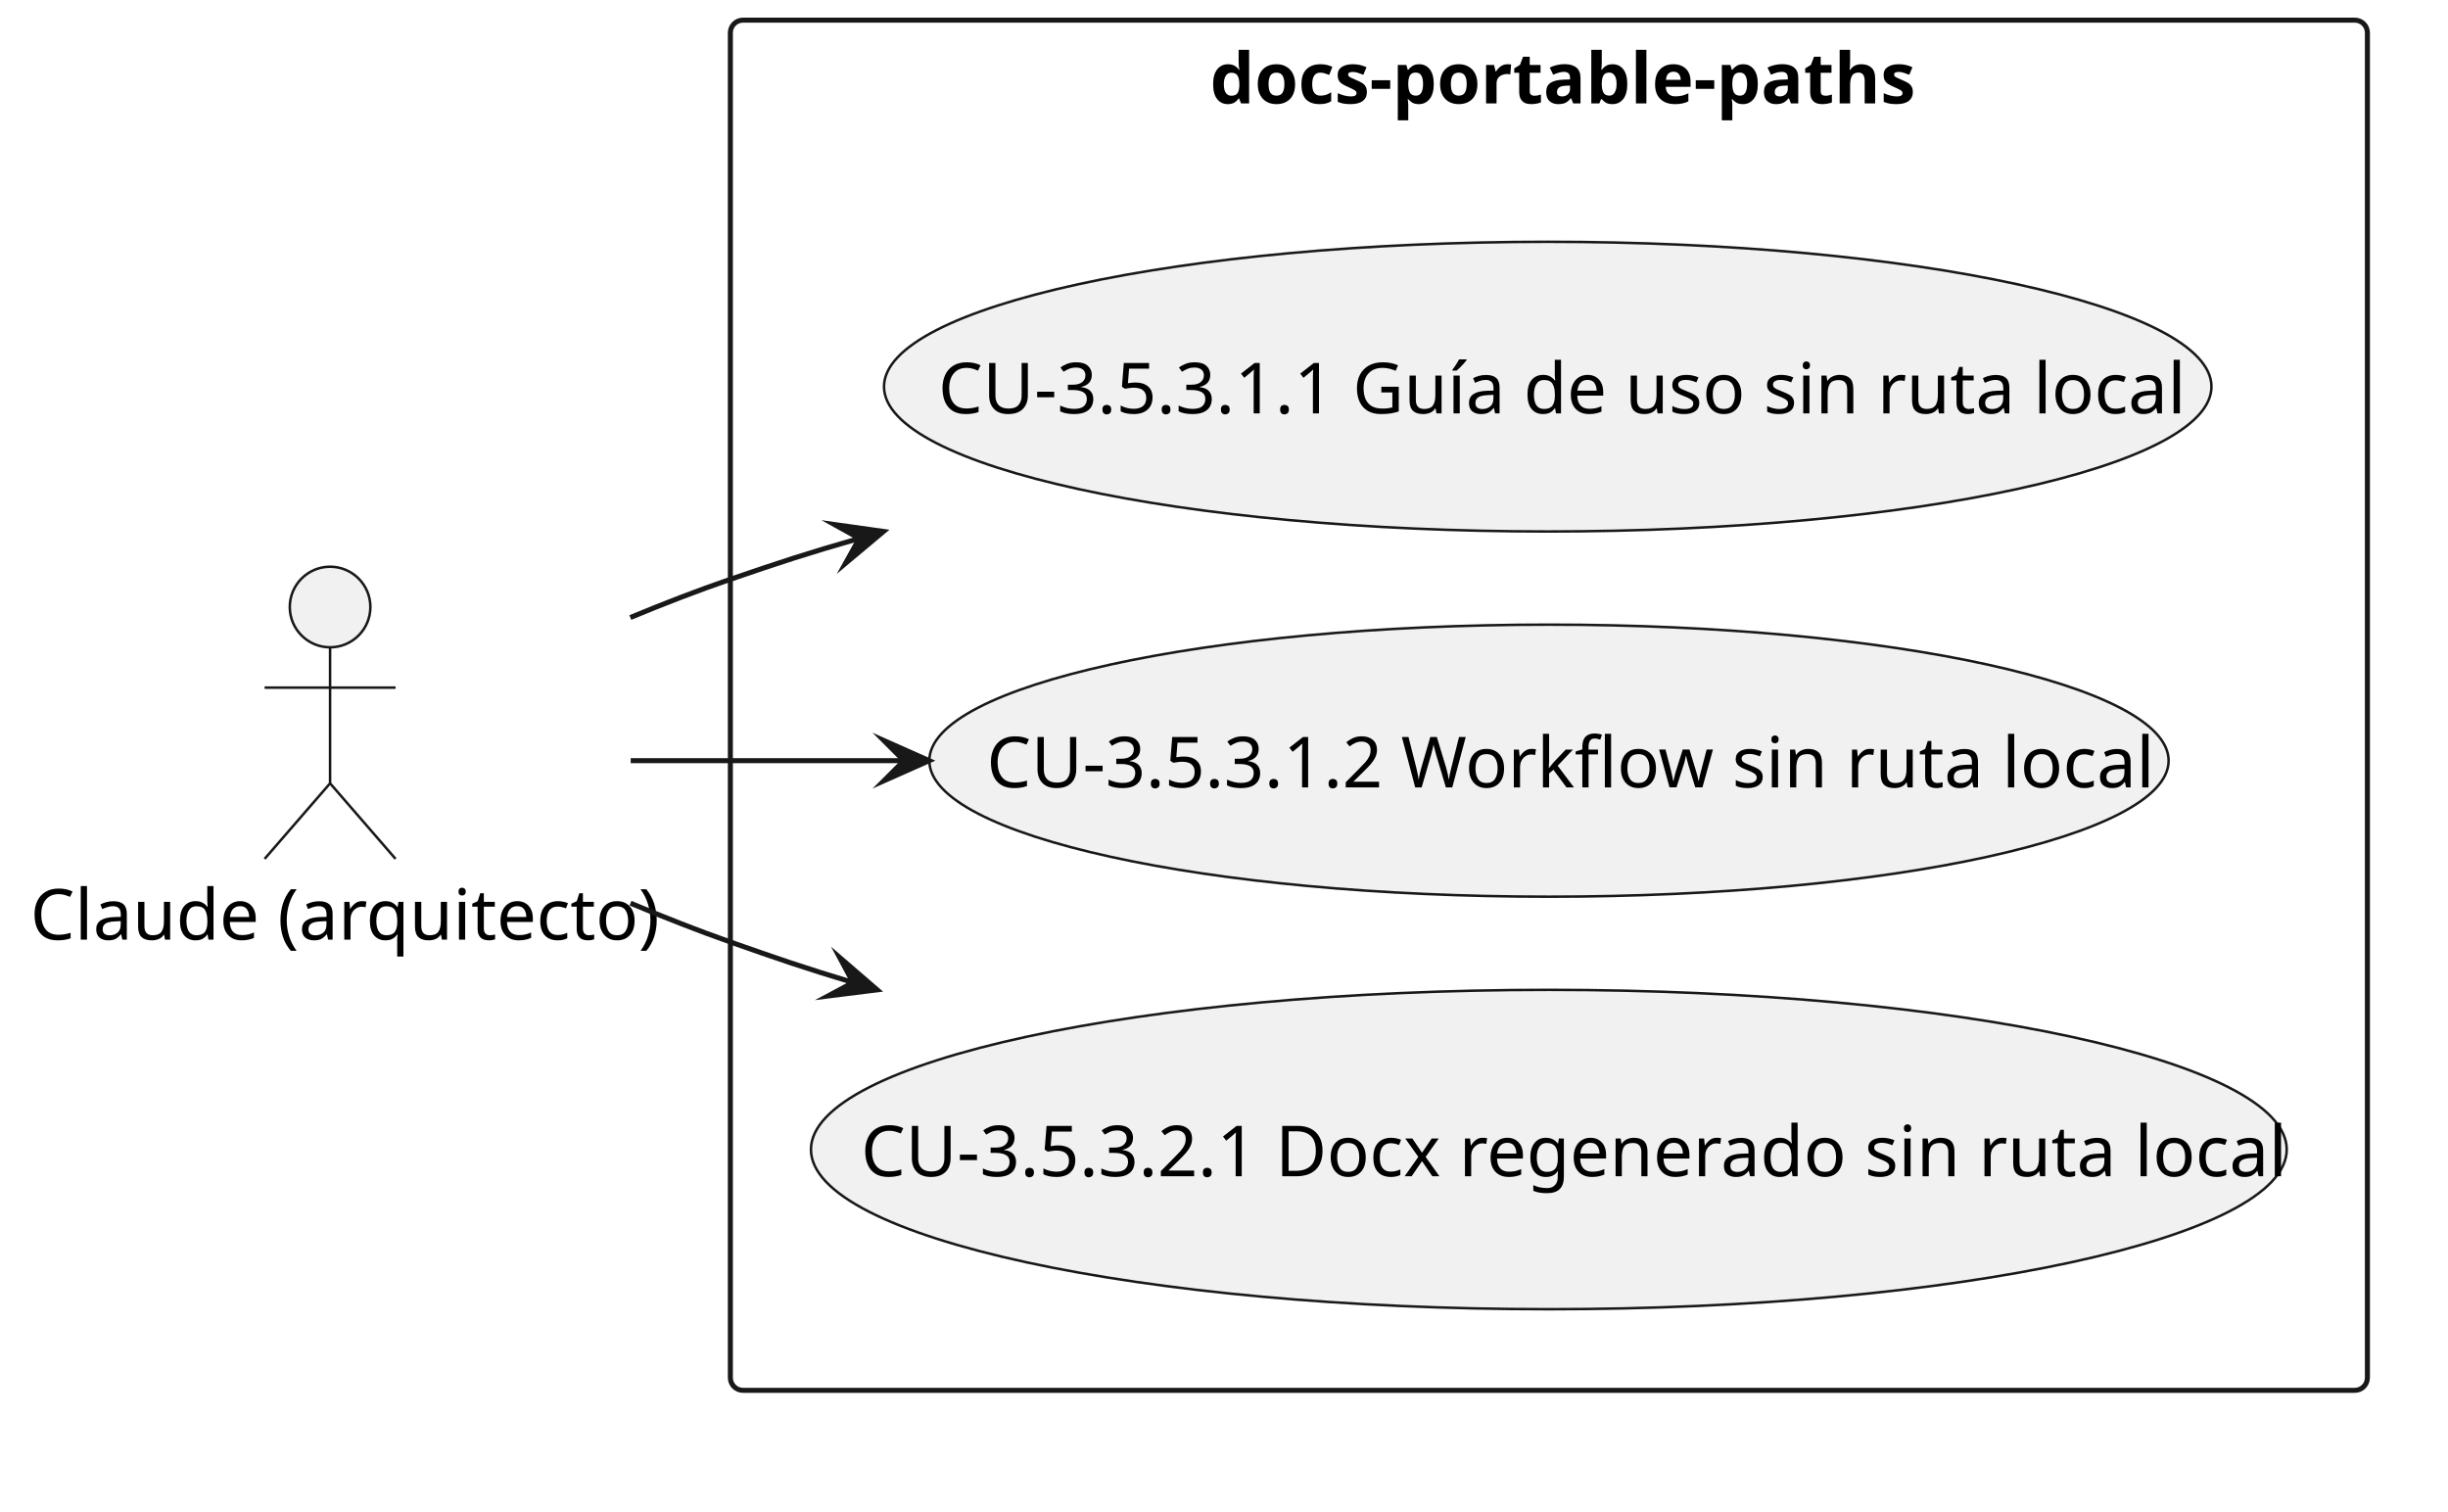
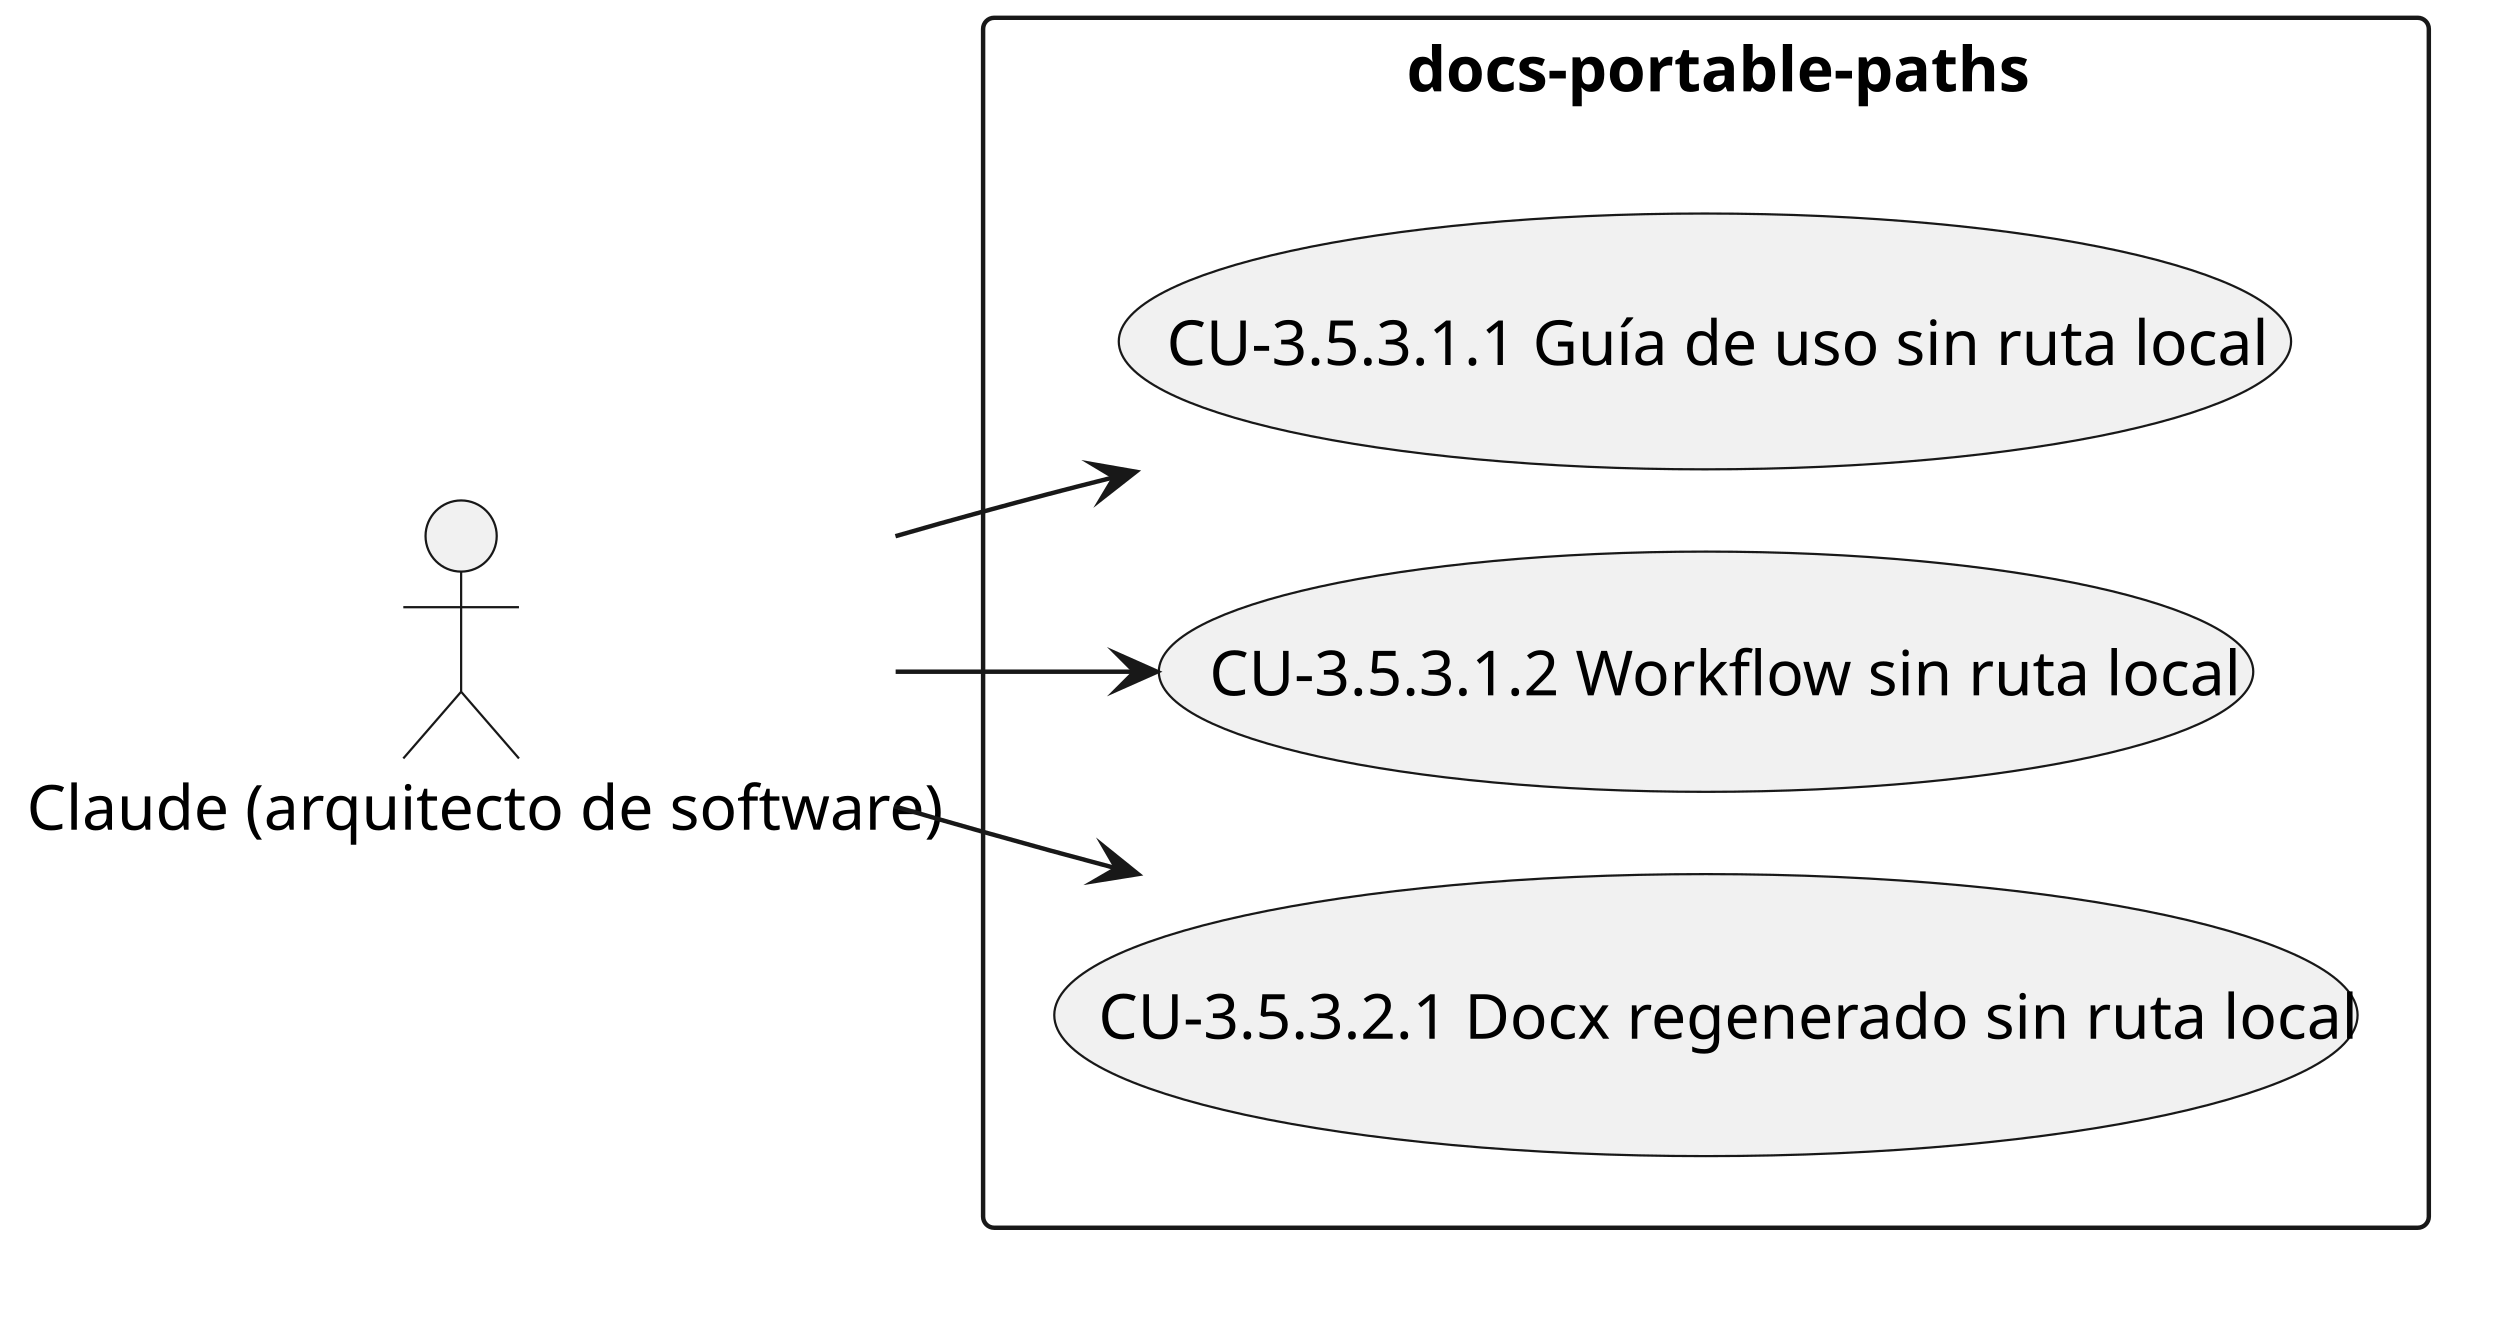
- <svg xmlns="http://www.w3.org/2000/svg" version="1.1" data-diagram-type="DESCRIPTION" style="width:486px;height:300px;background:#FFFFFF;" width="486px" height="300px" viewBox="0 0 486 300" zoomAndPan="magnify" preserveAspectRatio="none" contentStyleType="text/css">
+ <svg xmlns="http://www.w3.org/2000/svg" version="1.1" data-diagram-type="DESCRIPTION" style="width:562px;height:300px;background:#FFFFFF;" width="562px" height="300px" viewBox="0 0 562 300" zoomAndPan="magnify" preserveAspectRatio="none" contentStyleType="text/css">
  <defs />
  <g font-family="sans-serif" lengthAdjust="spacing">
    <g class="cluster" data-qualified-name="docs-portable-paths" id="ent0002" data-source-line="4">
-       <rect x="145" y="4" width="325" height="272" fill="none" style="stroke:#181818;stroke-width:1;" rx="2.5" ry="2.5" />
-       <text x="240.217" y="20.533" fill="#000" font-size="14" textLength="134.565" font-weight="700">docs-portable-paths</text>
+       <rect x="221" y="4" width="325" height="272" fill="none" style="stroke:#181818;stroke-width:1;" rx="2.5" ry="2.5" />
+       <text x="316.217" y="20.533" fill="#000" font-size="14" textLength="134.565" font-weight="700">docs-portable-paths</text>
    </g>
    <g class="entity" data-qualified-name="A1" id="ent0001" data-source-line="3">
-       <ellipse cx="65.531" cy="120.5" rx="8" ry="8" fill="#F1F1F1" style="stroke:#181818;stroke-width:0.5;" />
-       <path d="M65.531,128.5 L65.531,155.5 M52.531,136.5 L78.531,136.5 M65.531,155.5 L52.531,170.5 M65.531,155.5 L78.531,170.5" style="stroke:#181818;stroke-width:0.5;" fill="none" />
-       <text x="6" y="186.533" fill="#000" font-size="14" textLength="119.062">Claude (arquitecto)</text>
+       <ellipse cx="103.662" cy="120.5" rx="8" ry="8" fill="#F1F1F1" style="stroke:#181818;stroke-width:0.5;" />
+       <path d="M103.662,128.5 L103.662,155.5 M90.662,136.5 L116.662,136.5 M103.662,155.5 L90.662,170.5 M103.662,155.5 L116.662,170.5" style="stroke:#181818;stroke-width:0.5;" fill="none" />
+       <text x="6" y="186.533" fill="#000" font-size="14" textLength="195.323">Claude (arquitecto de software)</text>
    </g>
    <g class="entity" data-qualified-name="docs-portable-paths.UC_3_5_3_1_1" id="ent0003" data-source-line="5">
-       <ellipse cx="307.269" cy="76.754" rx="131.769" ry="28.754" fill="#F1F1F1" style="stroke:#181818;stroke-width:0.5;" />
-       <text x="186.259" y="82.058" fill="#000" font-size="14" textLength="242.02">CU-3.5.3.1.1 Guía de uso sin ruta local</text>
+       <ellipse cx="383.269" cy="76.754" rx="131.769" ry="28.754" fill="#F1F1F1" style="stroke:#181818;stroke-width:0.5;" />
+       <text x="262.259" y="82.058" fill="#000" font-size="14" textLength="242.02">CU-3.5.3.1.1 Guía de uso sin ruta local</text>
    </g>
    <g class="entity" data-qualified-name="docs-portable-paths.UC_3_5_3_1_2" id="ent0004" data-source-line="6">
-       <ellipse cx="307.517" cy="151.003" rx="123.017" ry="27.003" fill="#F1F1F1" style="stroke:#181818;stroke-width:0.5;" />
-       <text x="195.866" y="156.308" fill="#000" font-size="14" textLength="223.303">CU-3.5.3.1.2 Workflow sin ruta local</text>
+       <ellipse cx="383.517" cy="151.003" rx="123.017" ry="27.003" fill="#F1F1F1" style="stroke:#181818;stroke-width:0.5;" />
+       <text x="271.866" y="156.308" fill="#000" font-size="14" textLength="223.303">CU-3.5.3.1.2 Workflow sin ruta local</text>
    </g>
    <g class="entity" data-qualified-name="docs-portable-paths.UC_3_5_3_2_1" id="ent0005" data-source-line="7">
-       <ellipse cx="307.492" cy="228.198" rx="146.492" ry="31.698" fill="#F1F1F1" style="stroke:#181818;stroke-width:0.5;" />
-       <text x="170.92" y="233.503" fill="#000" font-size="14" textLength="273.144">CU-3.5.3.2.1 Docx regenerado sin ruta local</text>
+       <ellipse cx="383.492" cy="228.198" rx="146.492" ry="31.698" fill="#F1F1F1" style="stroke:#181818;stroke-width:0.5;" />
+       <text x="246.92" y="233.503" fill="#000" font-size="14" textLength="273.144">CU-3.5.3.2.1 Docx regenerado sin ruta local</text>
    </g>
    <g class="link" data-entity-1="ent0001" data-entity-2="ent0003" id="lnk6" data-link-type="dependency">
-       <polygon points="175.414,105.501,165.661,104.13,170.606,106.876,167.86,111.821,175.414,105.501" fill="#181818" style="stroke:#181818;stroke-width:1;stroke-linejoin:miter;stroke-miterlimit:10;" />
-       <path d="M125.138,122.588 C131.763,119.835 138.476,117.238 145,115 C154.808,111.635 160.244,109.839 170.606,106.876" style="stroke:#181818;stroke-width:1;" fill="none" />
+       <polygon points="255.342,106.052,245.639,104.363,250.492,107.269,247.586,112.123,255.342,106.052" fill="#181818" style="stroke:#181818;stroke-width:1;stroke-linejoin:miter;stroke-miterlimit:10;" />
+       <path d="M201.296,120.536 C207.95,118.613 214.565,116.749 221,115 C232.118,111.978 238.855,110.19 250.492,107.269" style="stroke:#181818;stroke-width:1;" fill="none" />
    </g>
    <g class="link" data-entity-1="ent0001" data-entity-2="ent0004" id="lnk7" data-link-type="dependency">
-       <polygon points="184.465,151,175.465,147,179.465,151,175.465,155,184.465,151" fill="#181818" style="stroke:#181818;stroke-width:1;stroke-linejoin:miter;stroke-miterlimit:10;" />
-       <path d="M125.211,151 C143.251,151 158.818,151 179.465,151" style="stroke:#181818;stroke-width:1;" fill="none" />
+       <polygon points="260.086,151,251.086,147,255.086,151,251.086,155,260.086,151" fill="#181818" style="stroke:#181818;stroke-width:1;stroke-linejoin:miter;stroke-miterlimit:10;" />
+       <path d="M201.341,151 C220.301,151 235.418,151 255.086,151" style="stroke:#181818;stroke-width:1;" fill="none" />
    </g>
    <g class="link" data-entity-1="ent0001" data-entity-2="ent0005" id="lnk8" data-link-type="dependency">
-       <polygon points="174.145,196.493,166.687,190.06,169.359,195.046,164.373,197.718,174.145,196.493" fill="#181818" style="stroke:#181818;stroke-width:1;stroke-linejoin:miter;stroke-miterlimit:10;" />
-       <path d="M125.178,179.297 C131.795,182.072 138.496,184.705 145,187 C154.411,190.322 159.433,192.046 169.359,195.046" style="stroke:#181818;stroke-width:1;" fill="none" />
+       <polygon points="255.823,196.497,248.151,190.322,250.99,195.214,246.098,198.054,255.823,196.497" fill="#181818" style="stroke:#181818;stroke-width:1;stroke-linejoin:miter;stroke-miterlimit:10;" />
+       <path d="M201.016,181.241 C207.768,183.228 214.479,185.166 221,187 C232.278,190.172 239.197,192.084 250.99,195.214" style="stroke:#181818;stroke-width:1;" fill="none" />
    </g>
  </g>
</svg>
